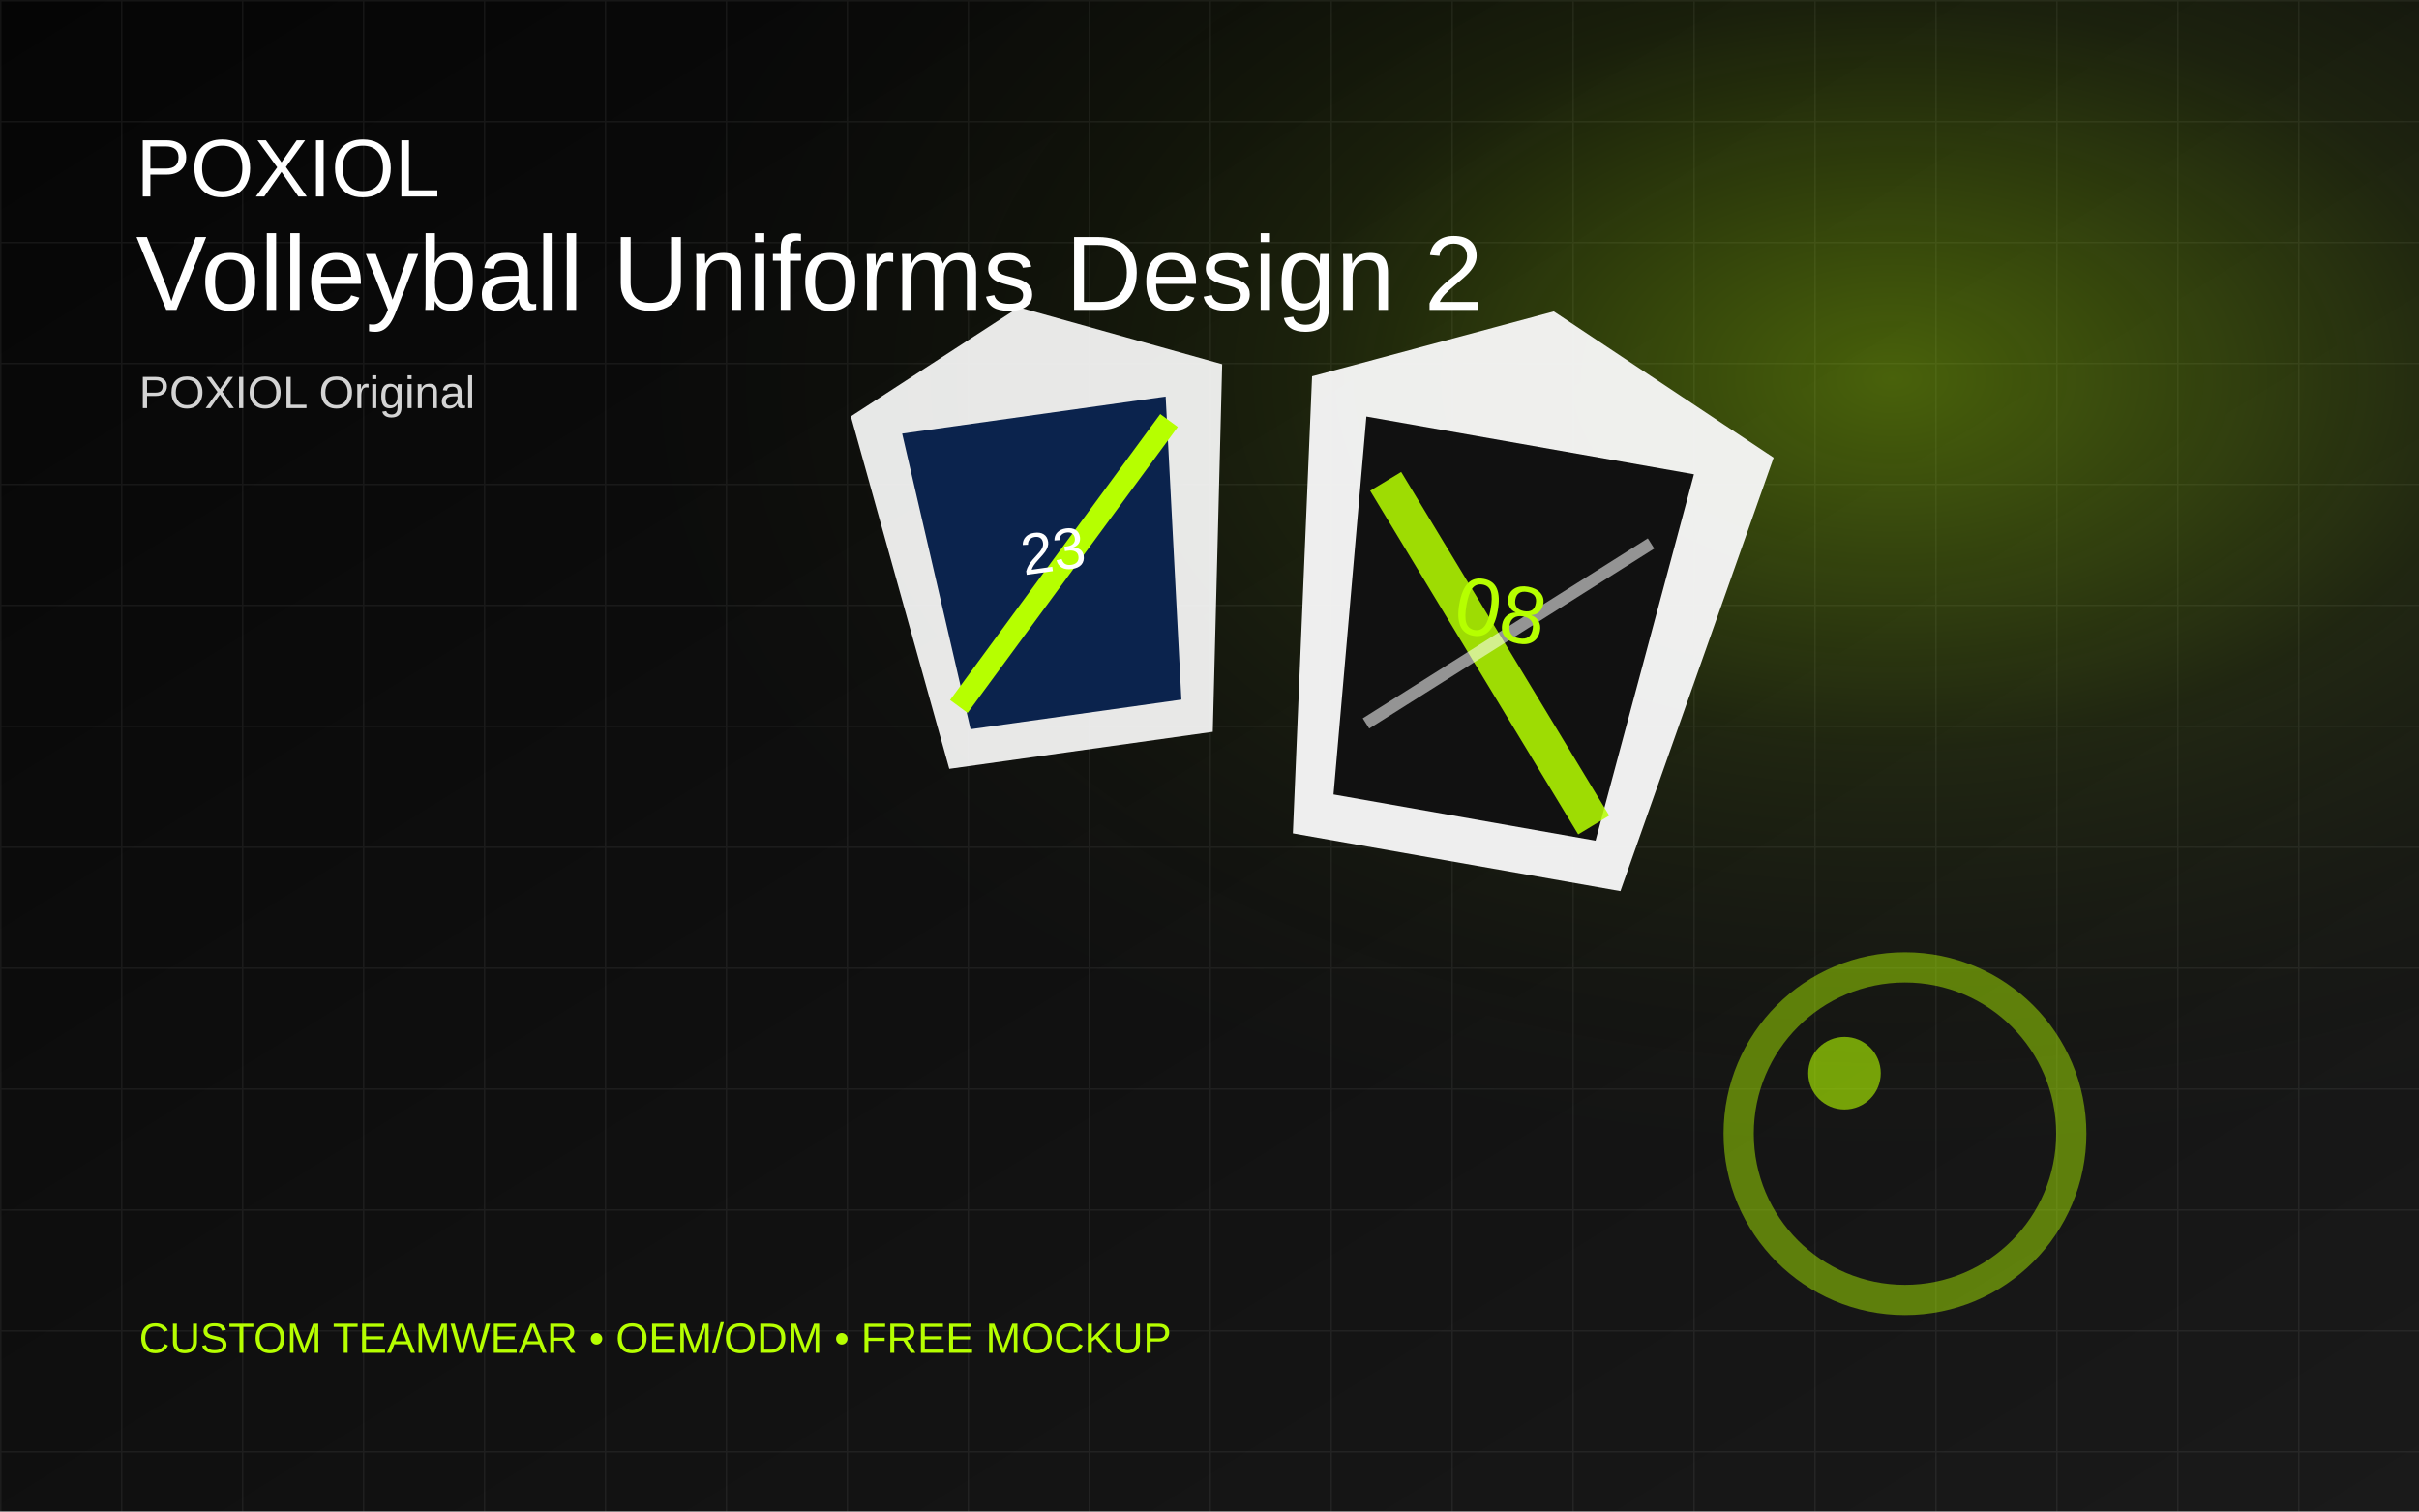
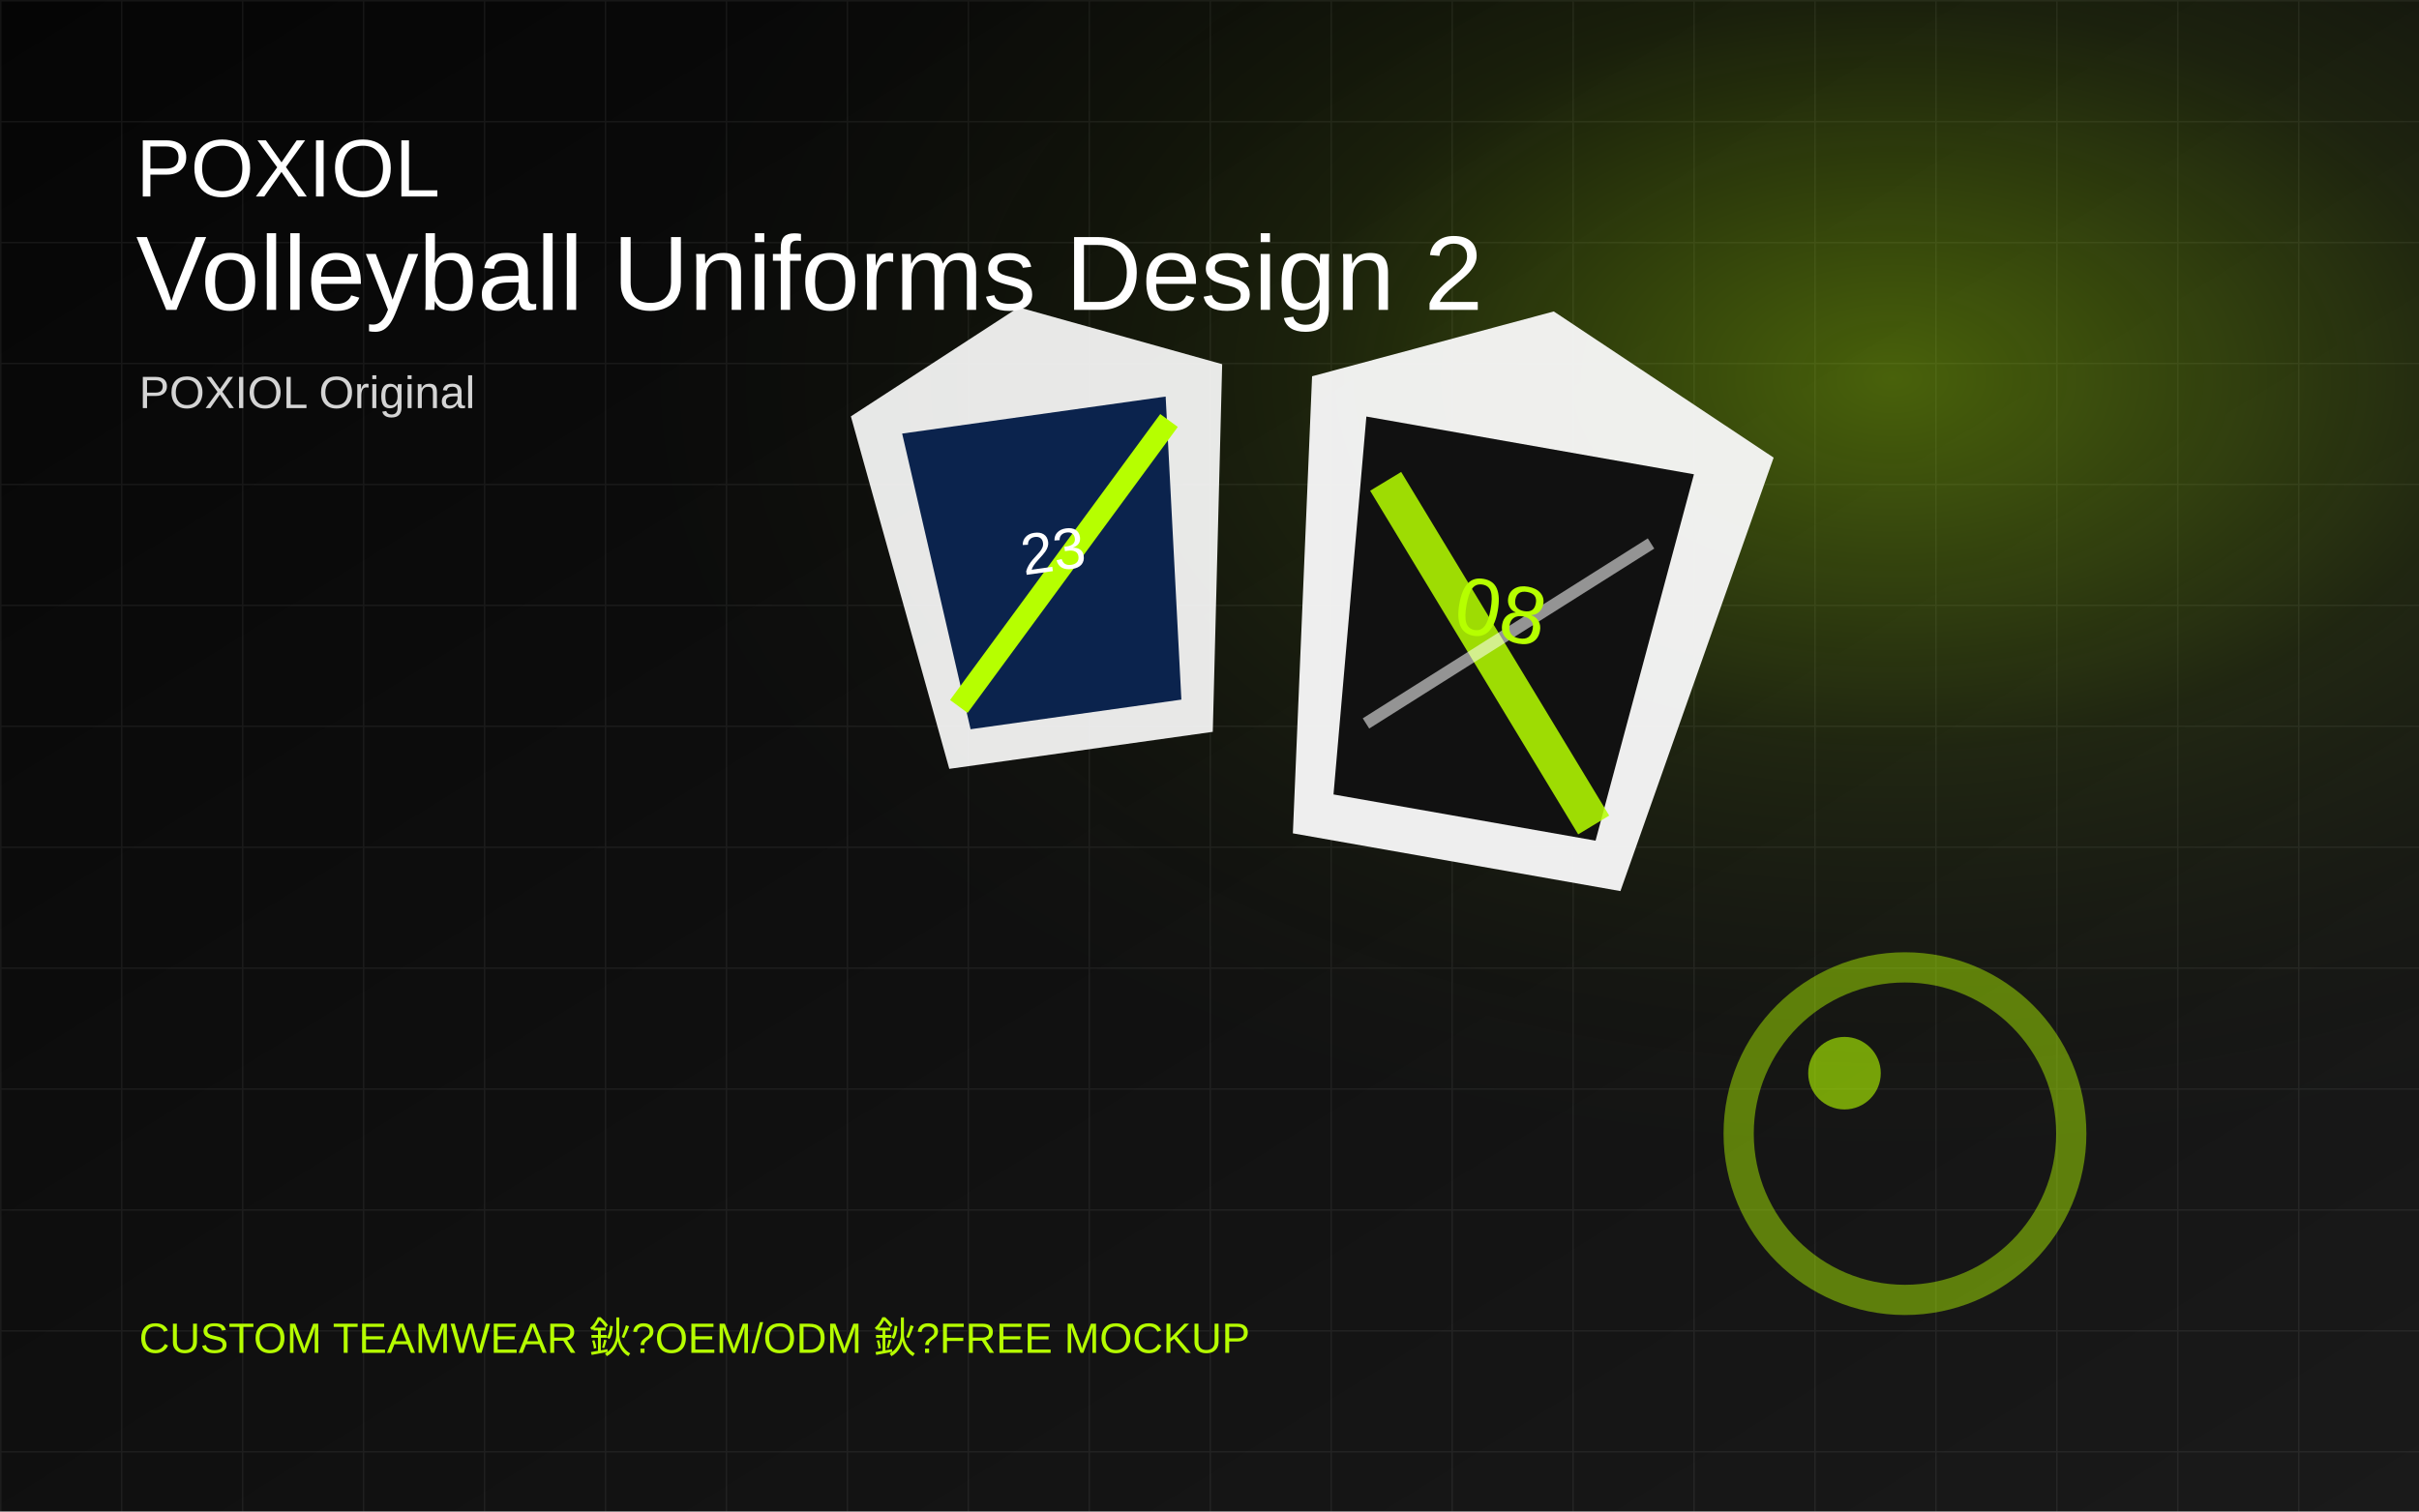
<svg xmlns="http://www.w3.org/2000/svg" width="1600" height="1000" viewBox="0 0 1600 1000">
  <defs>
    <linearGradient id="g" x1="0" y1="0" x2="1" y2="1">
      <stop offset="0" stop-color="#050505" />
      <stop offset="1" stop-color="#1A1A1A" />
    </linearGradient>
    <radialGradient id="r" cx="78%" cy="25%" r="55%">
      <stop offset="0" stop-color="#B6FF00" stop-opacity=".34" />
      <stop offset=".45" stop-color="#B6FF00" stop-opacity=".08" />
      <stop offset="1" stop-color="#050505" stop-opacity="0" />
    </radialGradient>
    <pattern id="grid" width="80" height="80" patternUnits="userSpaceOnUse">
      <path d="M80 0H0V80" fill="none" stroke="#ffffff" stroke-opacity=".06" stroke-width="2" />
    </pattern>
  </defs>
  <rect width="1600" height="1000" fill="url(#g)" />
  <rect width="1600" height="1000" fill="url(#grid)" />
  <rect width="1600" height="1000" fill="url(#r)" />
  <g transform="translate(880 180) rotate(10)">
    <path d="M150 0 L310 70 L260 370 L40 370 L0 70 Z" fill="#f7f7f7" opacity=".96" />
    <path d="M40 90 L260 90 L238 340 L62 340 Z" fill="#111" />
    <path d="M60 130 L235 330" stroke="#B6FF00" stroke-width="24" opacity=".85" />
    <path d="M75 290 L240 140" stroke="#fff" stroke-width="8" opacity=".55" />
    <text x="150" y="220" text-anchor="middle" font-family="Arial Black, Arial" font-size="54" fill="#B6FF00">08</text>
  </g>
  <g transform="translate(555 220) rotate(-8) scale(.8)">
    <path d="M150 0 L310 70 L260 370 L40 370 L0 70 Z" fill="#fff" opacity=".9" />
    <path d="M40 90 L260 90 L238 340 L62 340 Z" fill="#0b234d" />
    <path d="M55 320 L260 110" stroke="#B6FF00" stroke-width="18" />
    <text x="150" y="220" text-anchor="middle" font-family="Arial Black, Arial" font-size="48" fill="#fff">23</text>
  </g>
  <circle cx="1260" cy="750" r="110" fill="none" stroke="#B6FF00" stroke-width="20" opacity=".45" />
  <circle cx="1220" cy="710" r="24" fill="#B6FF00" opacity=".6" />
  <text x="90" y="130" font-family="Arial Black, Arial" font-size="54" fill="#fff">POXIOL</text>
  <text x="90" y="205" font-family="Arial Black, Arial" font-size="70" fill="#fff">Volleyball Uniforms Design 2</text>
  <text x="92" y="270" font-family="Arial, sans-serif" font-size="30" fill="#d4d4d4">POXIOL Original</text>
-   <text x="92" y="895" font-family="Arial Black, Arial" font-size="28" fill="#B6FF00">CUSTOM TEAMWEAR • OEM/ODM • FREE MOCKUP</text>
+   <text x="92" y="895" font-family="Arial Black, Arial" font-size="28" fill="#B6FF00">CUSTOM TEAMWEAR 鈥?OEM/ODM 鈥?FREE MOCKUP</text>
</svg>
